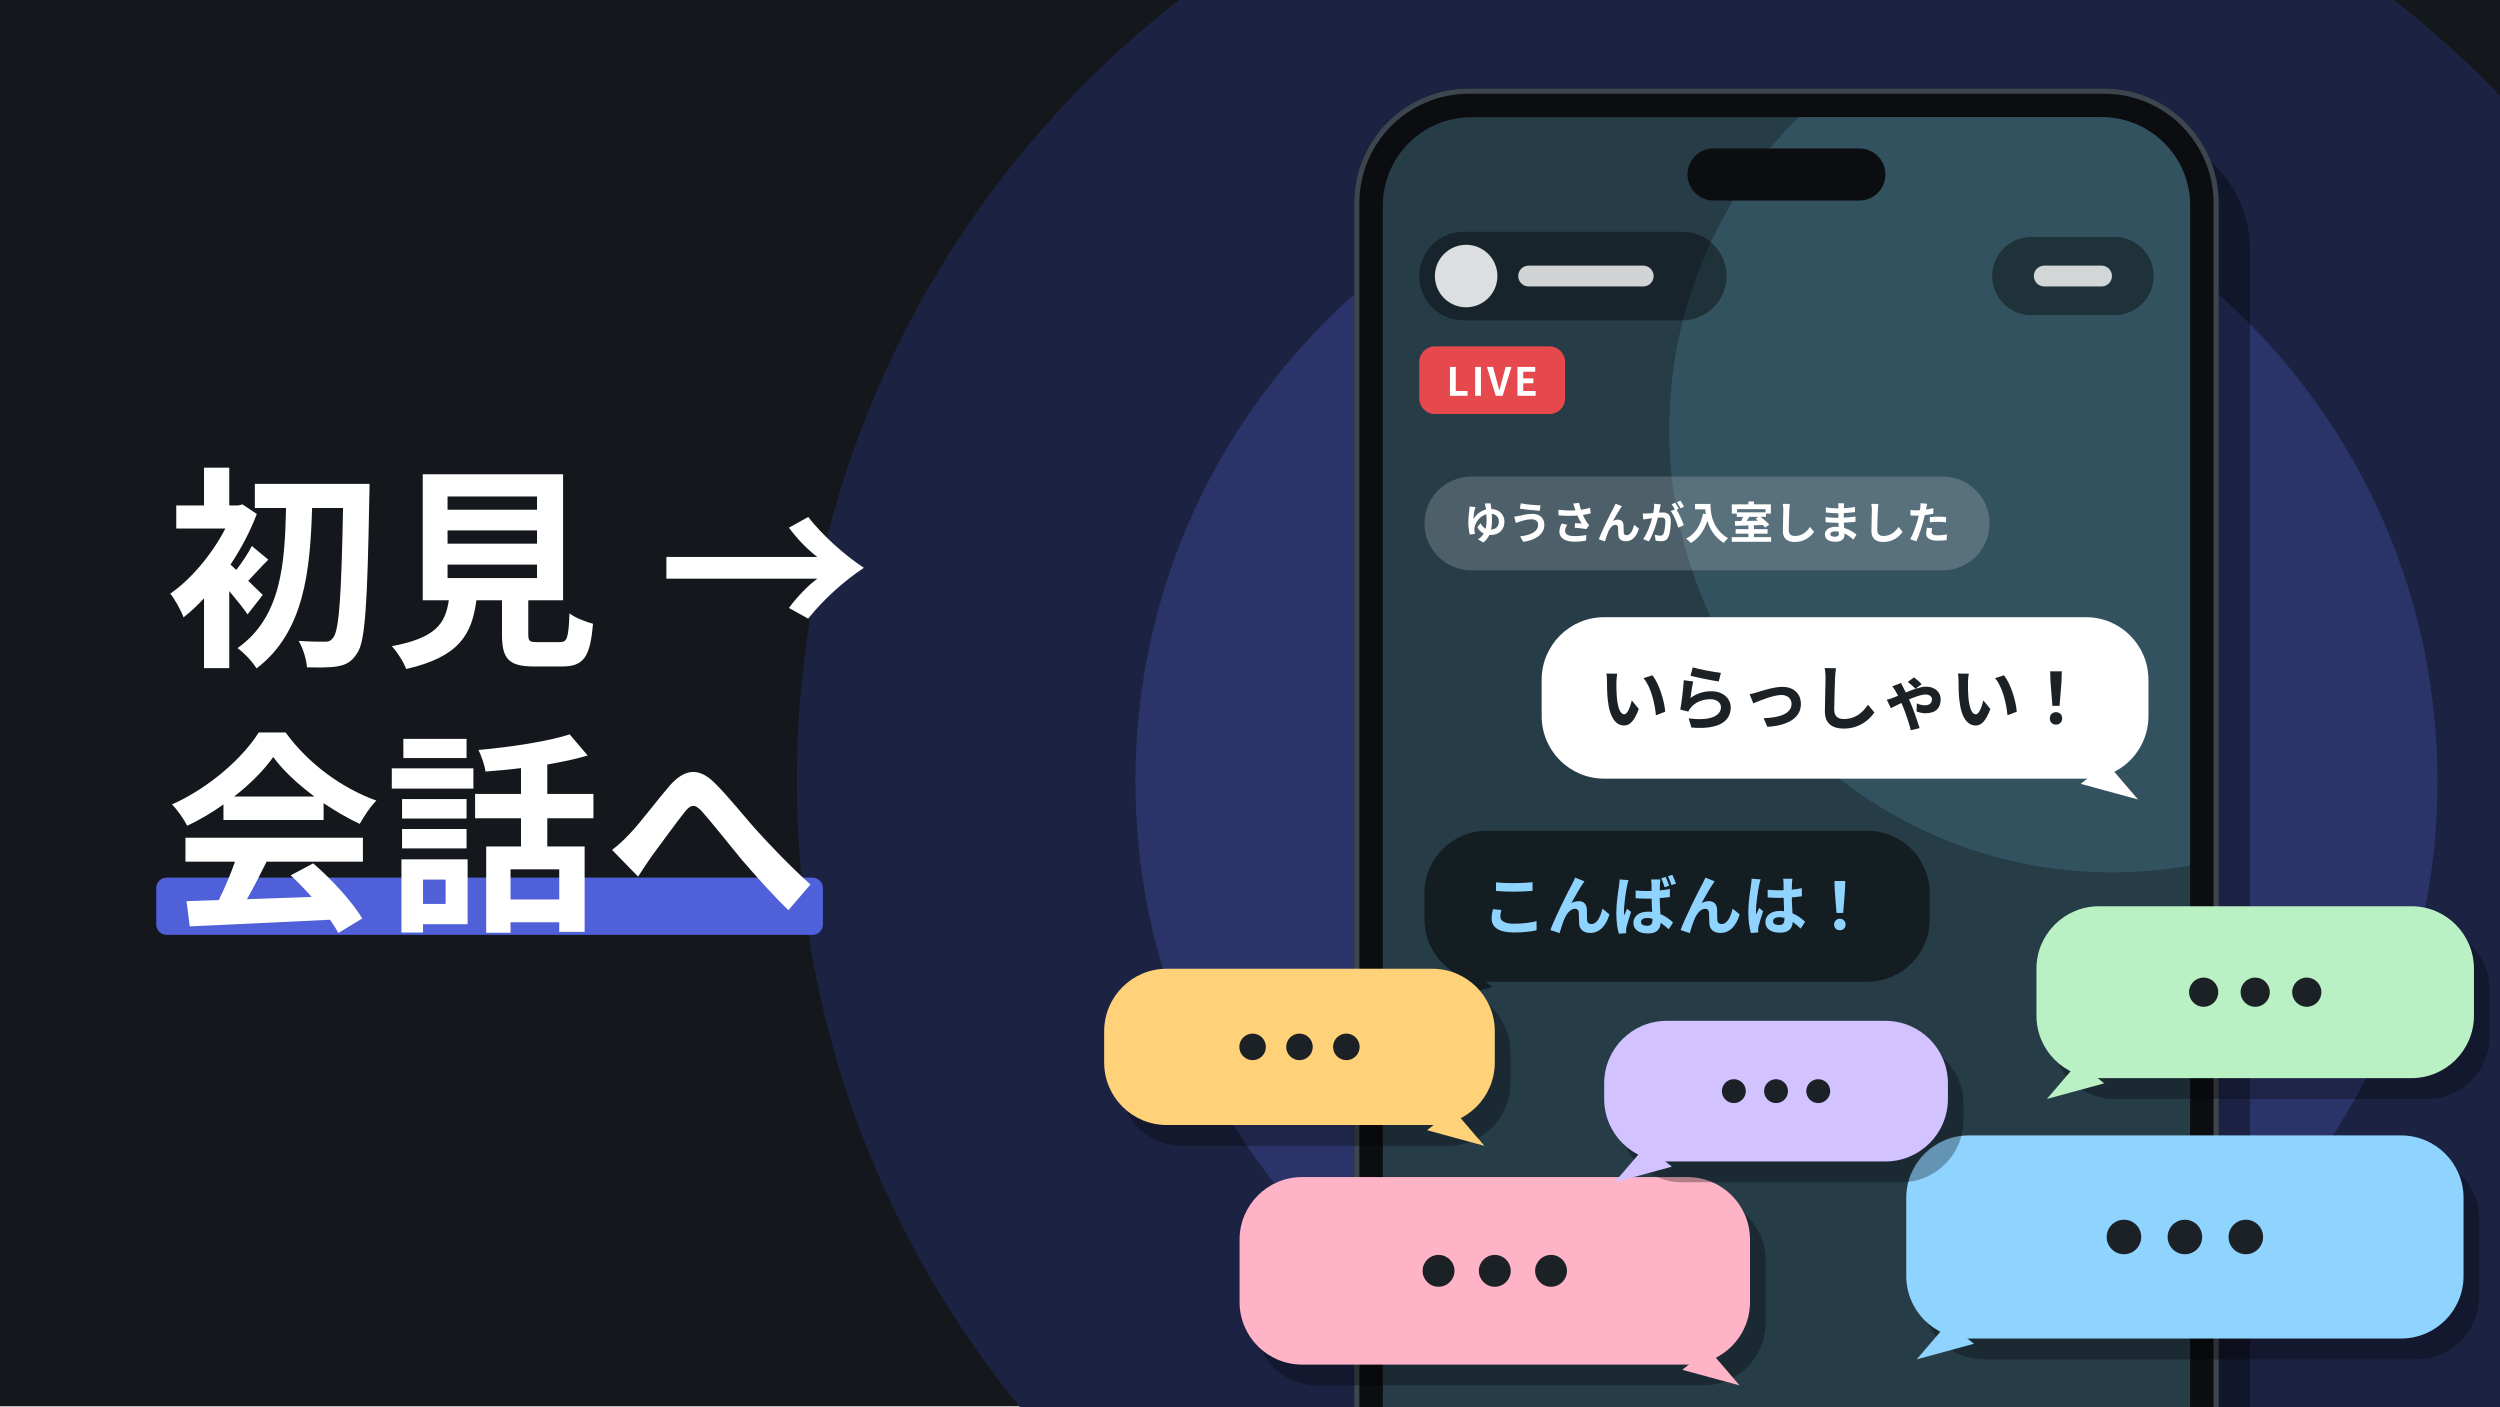
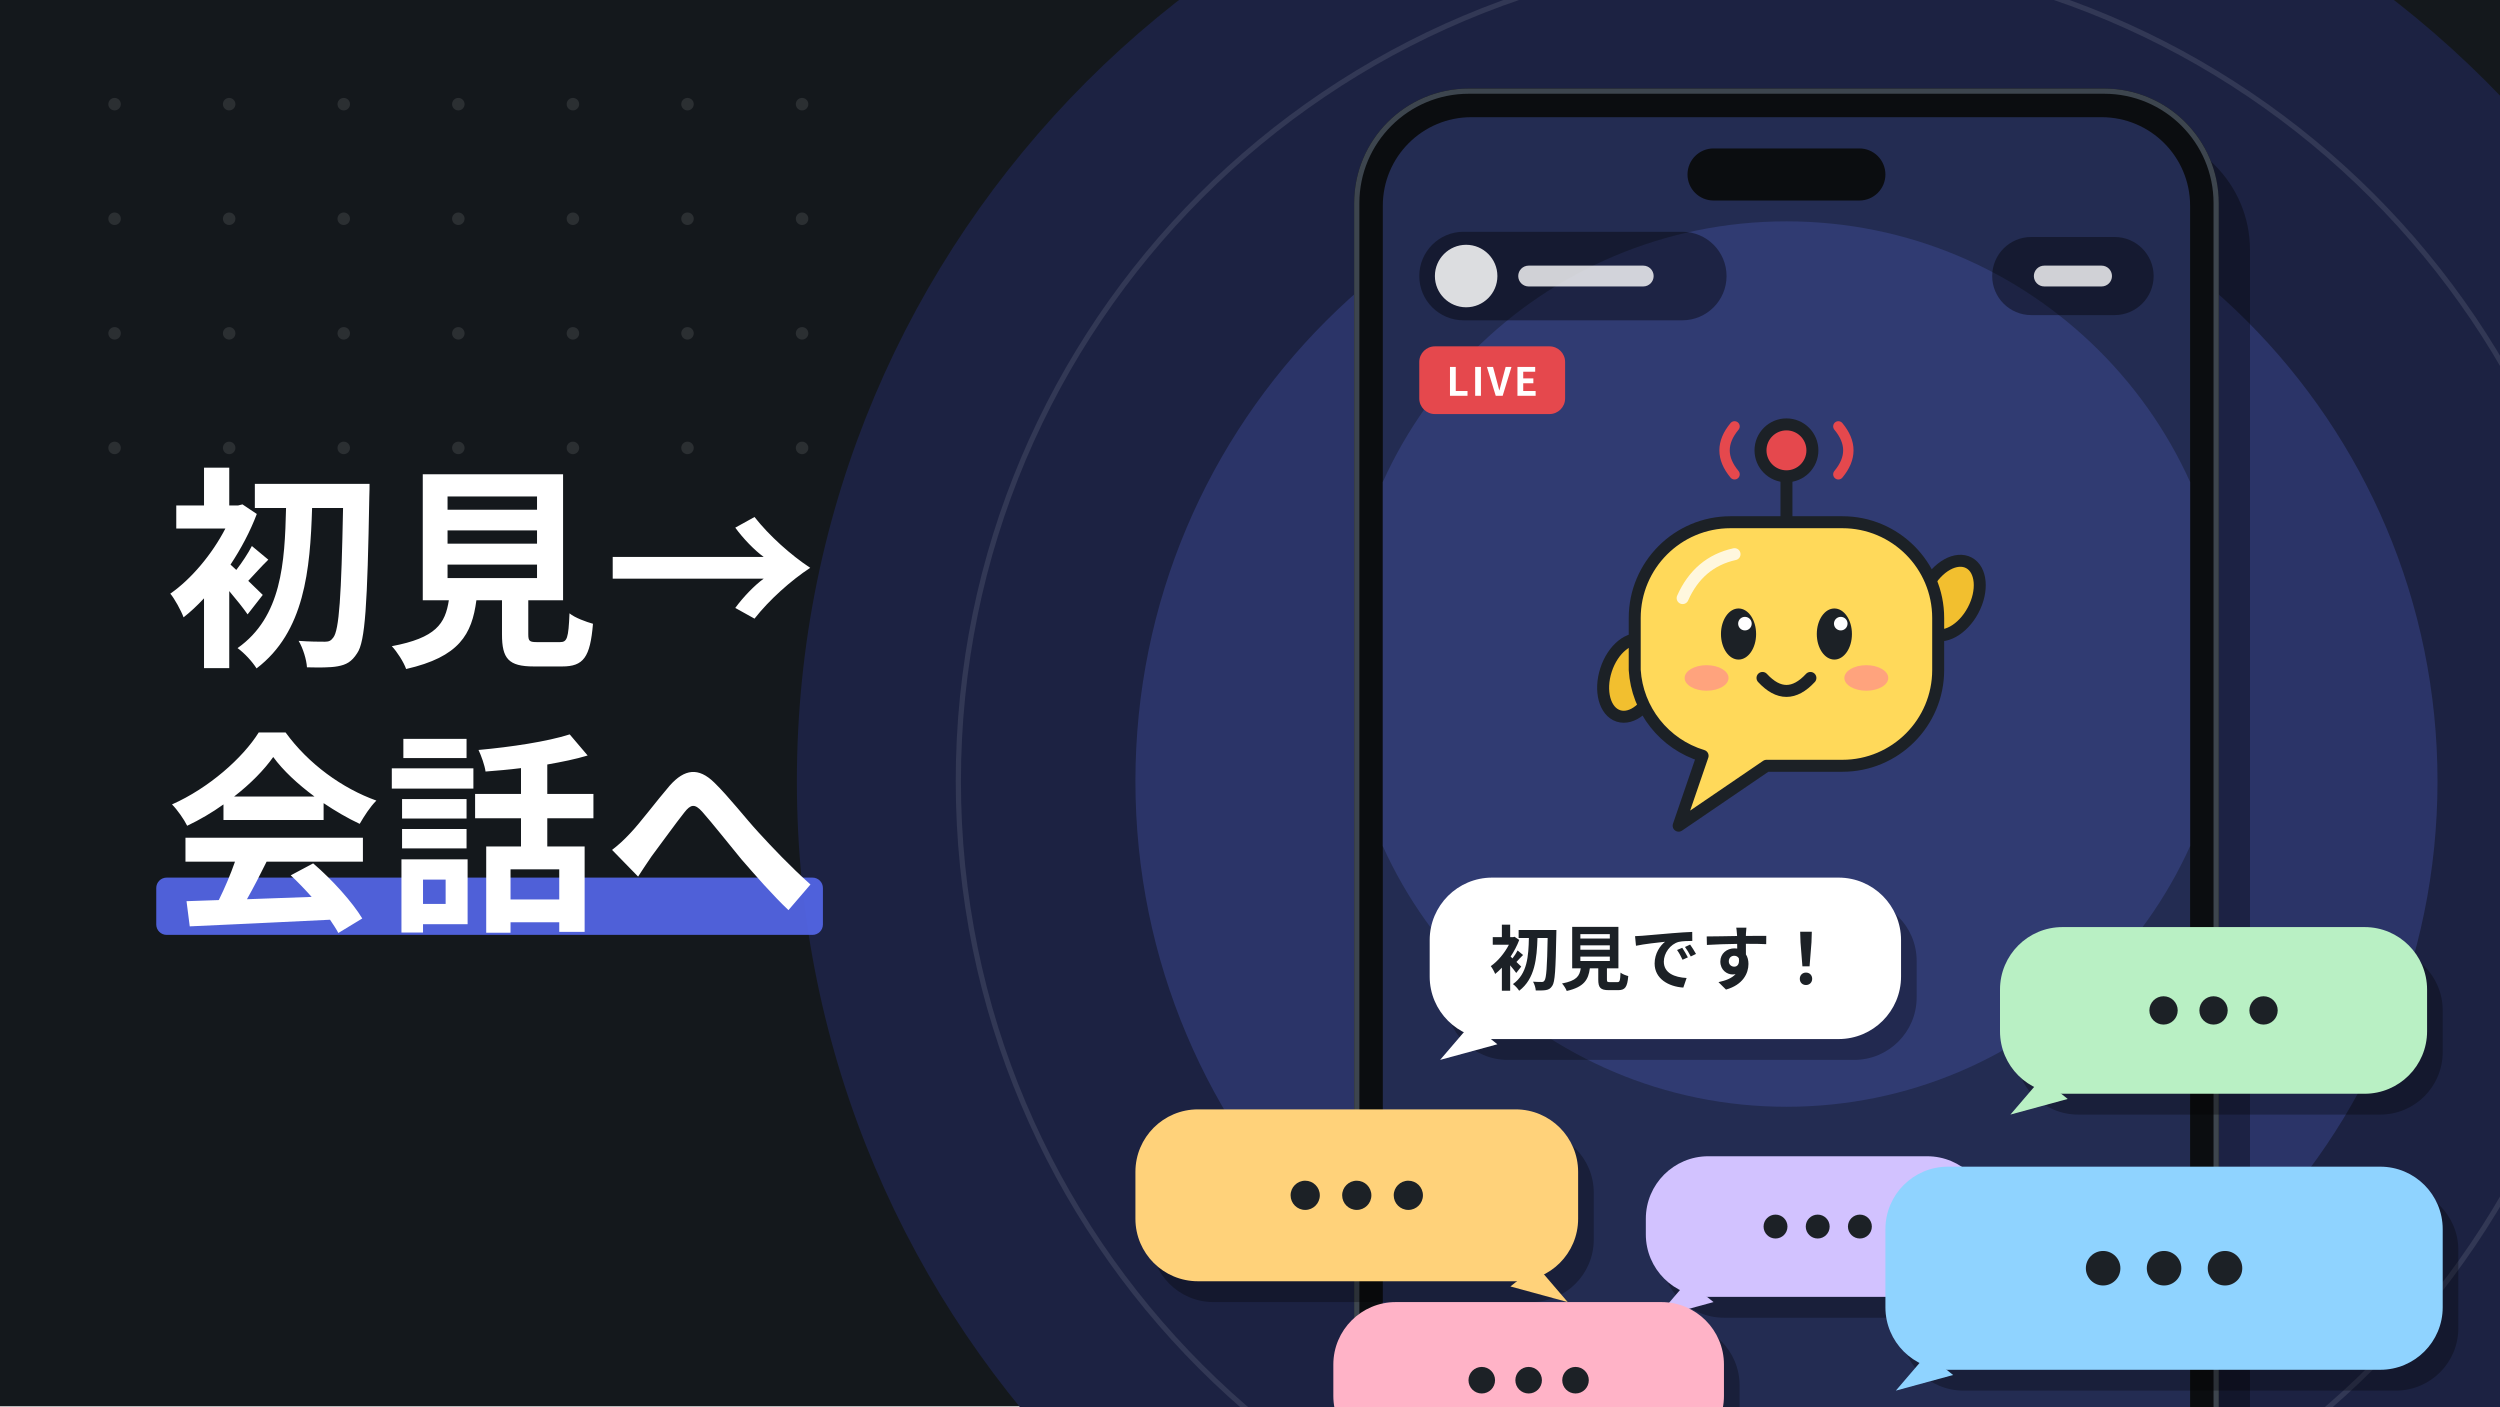
- <svg xmlns="http://www.w3.org/2000/svg" viewBox="0 0 960 540" role="img" aria-label="スマホのLIVE画面で、入室のお知らせ、配信者の一言、視聴者の返事のあと、コメントの吹き出しが画面の外まで広がっていく図。文字は「初見 → 会話へ」。" font-family="'Hiragino Sans','Hiragino Kaku Gothic ProN','Noto Sans JP','Noto Sans CJK JP','Yu Gothic',Meiryo,sans-serif">
+ <svg xmlns="http://www.w3.org/2000/svg" viewBox="0 0 960 540" role="img" aria-label="スマホのLIVE画面に映る黄色い案内役と、「初見です！」の吹き出し。そこからコメントの吹き出しが、画面の外まで広がっていく。文字は「初見→会話へ」。" font-family="'Hiragino Sans','Hiragino Kaku Gothic ProN','Noto Sans JP','Noto Sans CJK JP','Yu Gothic',Meiryo,sans-serif">
  <rect width="960" height="540" fill="#14181c" />
  <circle cx="686" cy="300" r="380" fill="#1c2242" />
  <circle cx="686" cy="300" r="250" fill="#2b3468" />
-   <text x="64" y="249.2" font-size="82" font-weight="900" fill="#ffffff" text-anchor="start" letter-spacing="2">初見 →</text>
+   <text x="64" y="249.2" font-size="82" font-weight="900" fill="#ffffff" text-anchor="start" letter-spacing="2">初見→</text>
  <rect x="60" y="337" width="256" height="22" rx="4" fill="#5466e8" opacity="0.92" />
  <text x="64" y="350.8" font-size="82" font-weight="900" fill="#ffffff" text-anchor="start" letter-spacing="2">会話へ</text>
+   <g fill="#fff" opacity="0.1">
+     <circle cx="44" cy="40" r="2.4" />
+     <circle cx="88" cy="40" r="2.4" />
+     <circle cx="132" cy="40" r="2.4" />
+     <circle cx="176" cy="40" r="2.4" />
+     <circle cx="220" cy="40" r="2.4" />
+     <circle cx="264" cy="40" r="2.4" />
+     <circle cx="308" cy="40" r="2.4" />
+     <circle cx="44" cy="84" r="2.4" />
+     <circle cx="88" cy="84" r="2.4" />
+     <circle cx="132" cy="84" r="2.4" />
+     <circle cx="176" cy="84" r="2.4" />
+     <circle cx="220" cy="84" r="2.4" />
+     <circle cx="264" cy="84" r="2.4" />
+     <circle cx="308" cy="84" r="2.4" />
+     <circle cx="44" cy="128" r="2.4" />
+     <circle cx="88" cy="128" r="2.4" />
+     <circle cx="132" cy="128" r="2.4" />
+     <circle cx="176" cy="128" r="2.4" />
+     <circle cx="220" cy="128" r="2.4" />
+     <circle cx="264" cy="128" r="2.4" />
+     <circle cx="308" cy="128" r="2.4" />
+     <circle cx="44" cy="172" r="2.4" />
+     <circle cx="88" cy="172" r="2.4" />
+     <circle cx="132" cy="172" r="2.4" />
+     <circle cx="176" cy="172" r="2.4" />
+     <circle cx="220" cy="172" r="2.4" />
+     <circle cx="264" cy="172" r="2.4" />
+     <circle cx="308" cy="172" r="2.4" />
+   </g>
+   <circle cx="686" cy="300" r="318" fill="none" stroke="#fff" stroke-width="2" opacity="0.1" />
  <defs>
    <clipPath id="CT-003-s">
      <rect x="531" y="45" width="310" height="578" rx="34" />
    </clipPath>
    <clipPath id="CT-003-l">
      <rect x="531" y="45" width="155.0" height="578" />
    </clipPath>
    <clipPath id="CT-003-r">
      <rect x="686.0" y="45" width="155.0" height="578" />
    </clipPath>
  </defs>
  <rect x="532" y="50" width="332" height="600" rx="46" fill="#000" opacity="0.35" />
  <rect x="520" y="34" width="332" height="600" rx="44" fill="#0b0d10" />
  <rect x="521.0" y="35.0" width="330" height="598" rx="43" fill="none" stroke="#3d454e" stroke-width="2" />
  <g clip-path="url(#CT-003-s)">
-     <rect x="531" y="45" width="310" height="578" fill="#263c47" />
-     <circle cx="811" cy="165" r="170" fill="#33525f" />
+     <rect x="531" y="45" width="310" height="578" fill="#232c52" />
+     <circle cx="686" cy="255" r="170" fill="#303b72" />
+     <g transform="translate(594.0,153.0) scale(1.5333)">
+       <path d="M60,31 V19" stroke="#1c2126" stroke-width="3" stroke-linecap="round" />
+       <circle cx="60" cy="13" r="6.5" fill="#e5484d" stroke="#1c2126" stroke-width="3" />
+       <path d="M47,7 q-5,6 0,12 M73,7 q5,6 0,12" fill="none" stroke="#e5484d" stroke-width="2.6" stroke-linecap="round" />
+       <ellipse cx="21" cy="70" rx="6.5" ry="10" transform="rotate(18 21 70)" fill="#f2bf2f" stroke="#1c2126" stroke-width="3" />
+       <ellipse cx="101" cy="50" rx="6.5" ry="10" transform="rotate(28 101 50)" fill="#f2bf2f" stroke="#1c2126" stroke-width="3" />
+       <path d="M46,31 H74 A24,24 0 0 1 98,55 V68 A24,24 0 0 1 74,92 H55 L33,107 L39,89.5 A24,24 0 0 1 22,68 V55 A24,24 0 0 1 46,31 Z" fill="#ffd95a" stroke="#1c2126" stroke-width="3" stroke-linejoin="round" />
+       <path d="M34,50 q4,-9 13,-11" fill="none" stroke="#ffffff" stroke-width="3" stroke-linecap="round" opacity="0.8" />
+       <ellipse cx="40" cy="70" rx="5.5" ry="3.2" fill="#ff9a84" opacity="0.85" />
+       <ellipse cx="80" cy="70" rx="5.5" ry="3.2" fill="#ff9a84" opacity="0.85" />
+       <ellipse cx="48" cy="59" rx="4.4" ry="6.4" fill="#1c2126" />
+       <ellipse cx="72" cy="59" rx="4.4" ry="6.4" fill="#1c2126" />
+       <circle cx="49.6" cy="56.4" r="1.7" fill="#ffffff" />
+       <circle cx="73.6" cy="56.4" r="1.7" fill="#ffffff" />
+       <path d="M54,70 q6,6.5 12,0" fill="none" stroke="#1c2126" stroke-width="3" stroke-linecap="round" />
+     </g>
    <rect x="545" y="89" width="118" height="34" rx="17" fill="#000" opacity="0.4" />
    <circle cx="563" cy="106" r="12" fill="#fff" opacity="0.85" />
    <rect x="583" y="102" width="52" height="8" rx="4" fill="#fff" opacity="0.8" />
    <rect x="545" y="133" width="56" height="26" rx="6" fill="#e5484d" />
    <text x="573" y="152" font-size="15" font-weight="800" fill="#fff" text-anchor="middle" letter-spacing="1">LIVE</text>
    <rect x="765" y="91" width="62" height="30" rx="15" fill="#000" opacity="0.4" />
    <rect x="781" y="102" width="30" height="8" rx="4" fill="#fff" opacity="0.8" />
-     <rect x="547" y="183" width="217" height="36" rx="18" fill="#fff" opacity="0.18" />
-     <text x="562" y="207" font-size="17" font-weight="700" fill="#ffffff" text-anchor="start">ゆうさんが入室しました</text>
-     <g opacity="1.0">
-       <rect x="592.0" y="237.0" width="233.0" height="62.0" rx="24.0" fill="#ffffff" />
-       <path d="M809.0,293.0 l12,14 l-22,-6 z" fill="#ffffff" />
-     </g>
-     <text x="614" y="278" font-size="27" font-weight="800" fill="#1c2126" text-anchor="start">いらっしゃい！</text>
-     <g opacity="0.72">
-       <rect x="547.0" y="319.0" width="194.0" height="58.0" rx="24.0" fill="#0c1014" />
-       <path d="M563.0,371.0 l-12,14 l22,-6 z" fill="#0c1014" />
-     </g>
-     <text x="569" y="357" font-size="25" font-weight="800" fill="#8fd3ff" text-anchor="start">こんばんは！</text>
  </g>
  <rect x="648" y="57" width="76" height="20" rx="10" fill="#0b0d10" />
  <g opacity="0.3">
-     <rect x="430" y="380" width="150" height="60" rx="24" fill="#000" />
+     <rect x="555" y="345" width="181" height="62" rx="24" fill="#000" />
  </g>
  <g opacity="1.0">
-     <rect x="424.0" y="372.0" width="150.0" height="60.0" rx="24.0" fill="#ffd27a" />
-     <path d="M558.0,426.0 l12,14 l-22,-6 z" fill="#ffd27a" />
+     <rect x="549.0" y="337.0" width="181.0" height="62.0" rx="24.0" fill="#ffffff" />
+     <path d="M565.0,393.0 l-12,14 l22,-6 z" fill="#ffffff" />
  </g>
-   <circle cx="481.0" cy="402.0" r="5.1" fill="#1c2126" />
-   <circle cx="499.0" cy="402.0" r="5.1" fill="#1c2126" />
-   <circle cx="517.0" cy="402.0" r="5.1" fill="#1c2126" />
+   <text x="572" y="378" font-size="27" font-weight="800" fill="#1c2126" text-anchor="start">初見です！</text>
  <g opacity="0.3">
-     <rect x="788" y="356" width="168" height="66" rx="24" fill="#000" />
+     <rect x="774" y="364" width="164" height="64" rx="24" fill="#000" />
  </g>
  <g opacity="1.0">
-     <rect x="782.0" y="348.0" width="168.0" height="66.0" rx="24.0" fill="#b9f0c4" />
-     <path d="M798.0,408.0 l-12,14 l22,-6 z" fill="#b9f0c4" />
+     <rect x="768.0" y="356.0" width="164.0" height="64.0" rx="24.0" fill="#b9f0c4" />
+     <path d="M784.0,414.0 l-12,14 l22,-6 z" fill="#b9f0c4" />
  </g>
-   <circle cx="846.2" cy="381.0" r="5.61" fill="#1c2126" />
-   <circle cx="866.0" cy="381.0" r="5.61" fill="#1c2126" />
-   <circle cx="885.8" cy="381.0" r="5.61" fill="#1c2126" />
+   <circle cx="830.8" cy="388.0" r="5.44" fill="#1c2126" />
+   <circle cx="850.0" cy="388.0" r="5.44" fill="#1c2126" />
+   <circle cx="869.2" cy="388.0" r="5.44" fill="#1c2126" />
  <g opacity="0.3">
-     <rect x="482" y="460" width="196" height="72" rx="24" fill="#000" />
+     <rect x="442" y="434" width="170" height="66" rx="24" fill="#000" />
  </g>
  <g opacity="1.0">
-     <rect x="476.0" y="452.0" width="196.0" height="72.0" rx="24.0" fill="#ffb3c7" />
-     <path d="M656.0,518.0 l12,14 l-22,-6 z" fill="#ffb3c7" />
+     <rect x="436.0" y="426.0" width="170.0" height="66.0" rx="24.0" fill="#ffd27a" />
+     <path d="M590.0,486.0 l12,14 l-22,-6 z" fill="#ffd27a" />
  </g>
-   <circle cx="552.4" cy="488.0" r="6.12" fill="#1c2126" />
-   <circle cx="574.0" cy="488.0" r="6.12" fill="#1c2126" />
-   <circle cx="595.6" cy="488.0" r="6.12" fill="#1c2126" />
+   <circle cx="501.2" cy="459.0" r="5.61" fill="#1c2126" />
+   <circle cx="521.0" cy="459.0" r="5.61" fill="#1c2126" />
+   <circle cx="540.8" cy="459.0" r="5.61" fill="#1c2126" />
  <g opacity="0.3">
-     <rect x="738" y="444" width="214" height="78" rx="24" fill="#000" />
+     <rect x="638" y="452" width="132" height="54" rx="24" fill="#000" />
  </g>
  <g opacity="1.0">
-     <rect x="732.0" y="436.0" width="214.0" height="78.0" rx="24.0" fill="#8fd3ff" />
-     <path d="M748.0,508.0 l-12,14 l22,-6 z" fill="#8fd3ff" />
+     <rect x="632.0" y="444.0" width="132.0" height="54.0" rx="24.0" fill="#d2c2ff" />
+     <path d="M648.0,492.0 l-12,14 l22,-6 z" fill="#d2c2ff" />
  </g>
-   <circle cx="815.6" cy="475.0" r="6.63" fill="#1c2126" />
-   <circle cx="839.0" cy="475.0" r="6.63" fill="#1c2126" />
-   <circle cx="862.4" cy="475.0" r="6.63" fill="#1c2126" />
+   <circle cx="681.8" cy="471.0" r="4.59" fill="#1c2126" />
+   <circle cx="698.0" cy="471.0" r="4.59" fill="#1c2126" />
+   <circle cx="714.2" cy="471.0" r="4.59" fill="#1c2126" />
  <g opacity="0.3">
-     <rect x="622" y="400" width="132" height="54" rx="24" fill="#000" />
+     <rect x="730" y="456" width="214" height="78" rx="24" fill="#000" />
  </g>
  <g opacity="1.0">
-     <rect x="616.0" y="392.0" width="132.0" height="54.0" rx="24.0" fill="#d2c2ff" />
-     <path d="M632.0,440.0 l-12,14 l22,-6 z" fill="#d2c2ff" />
+     <rect x="724.0" y="448.0" width="214.0" height="78.0" rx="24.0" fill="#8fd3ff" />
+     <path d="M740.0,520.0 l-12,14 l22,-6 z" fill="#8fd3ff" />
  </g>
-   <circle cx="665.8" cy="419.0" r="4.59" fill="#1c2126" />
-   <circle cx="682.0" cy="419.0" r="4.59" fill="#1c2126" />
-   <circle cx="698.2" cy="419.0" r="4.59" fill="#1c2126" />
+   <circle cx="807.6" cy="487.0" r="6.63" fill="#1c2126" />
+   <circle cx="831.0" cy="487.0" r="6.63" fill="#1c2126" />
+   <circle cx="854.4" cy="487.0" r="6.63" fill="#1c2126" />
+   <g opacity="0.3">
+     <rect x="518" y="508" width="150" height="60" rx="24" fill="#000" />
+   </g>
+   <g opacity="1.0">
+     <rect x="512.0" y="500.0" width="150.0" height="60.0" rx="24.0" fill="#ffb3c7" />
+     <path d="M646.0,554.0 l12,14 l-22,-6 z" fill="#ffb3c7" />
+   </g>
+   <circle cx="569.0" cy="530.0" r="5.1" fill="#1c2126" />
+   <circle cx="587.0" cy="530.0" r="5.1" fill="#1c2126" />
+   <circle cx="605.0" cy="530.0" r="5.1" fill="#1c2126" />
</svg>
